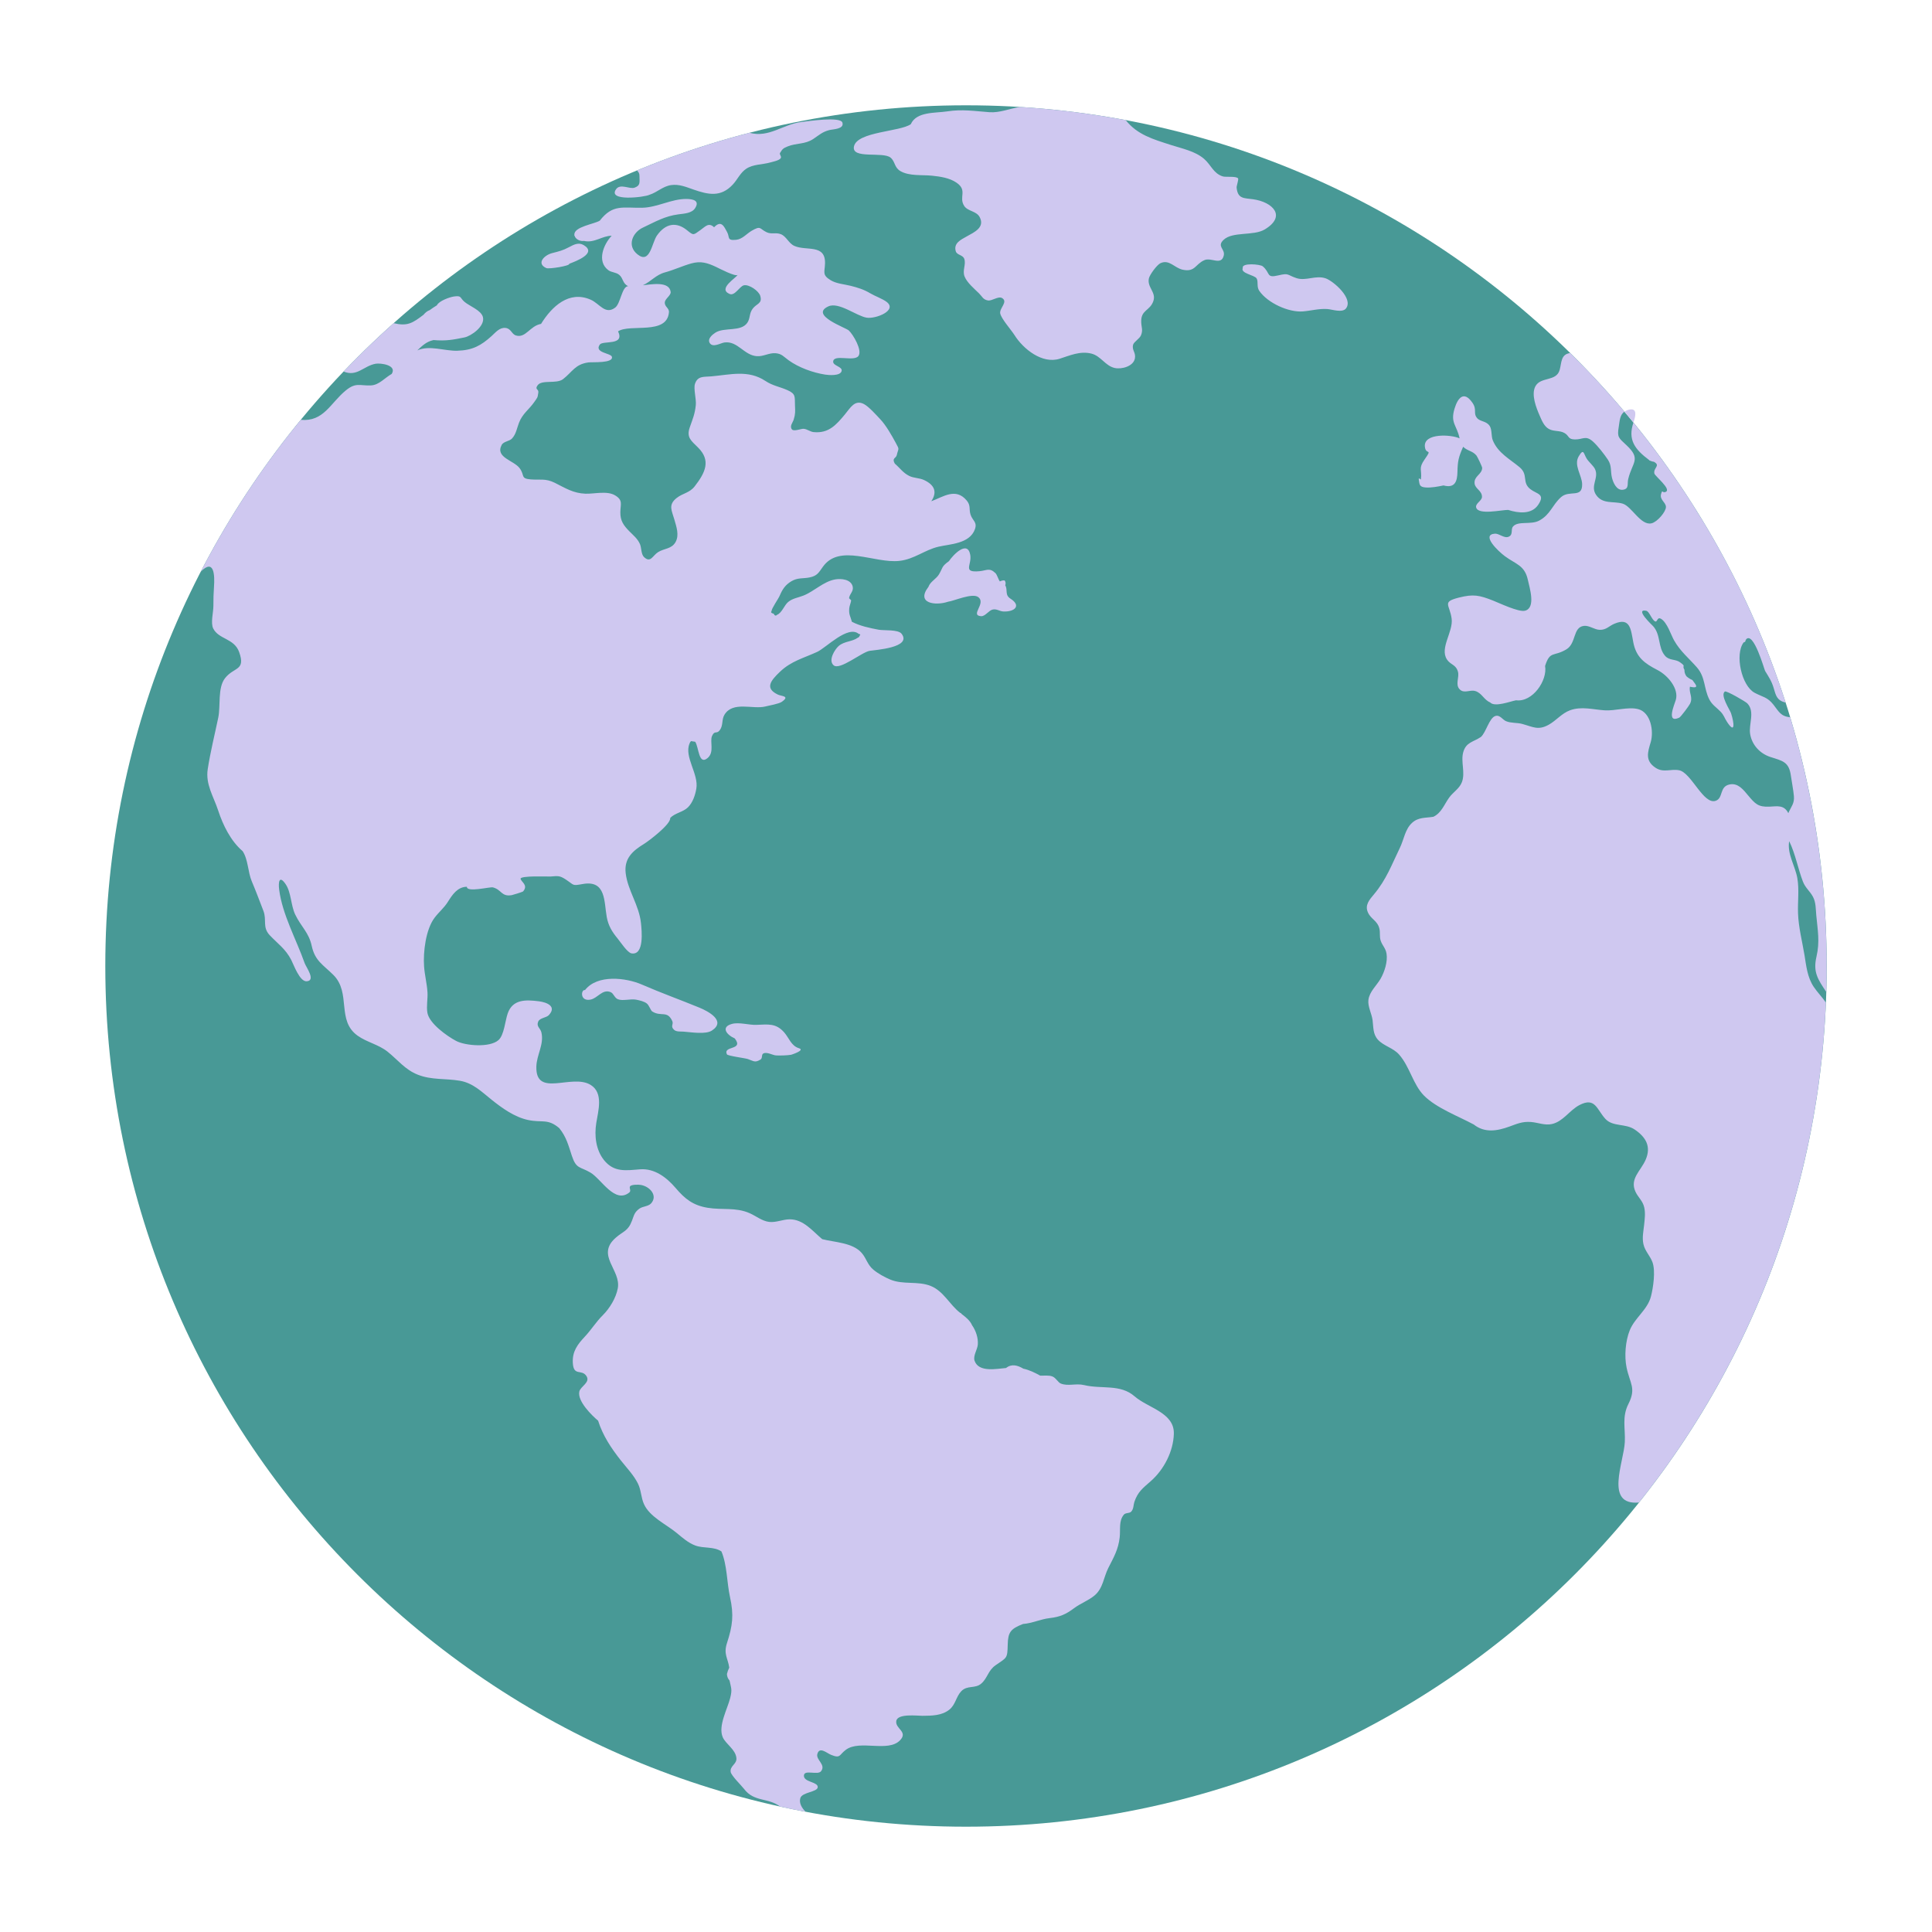
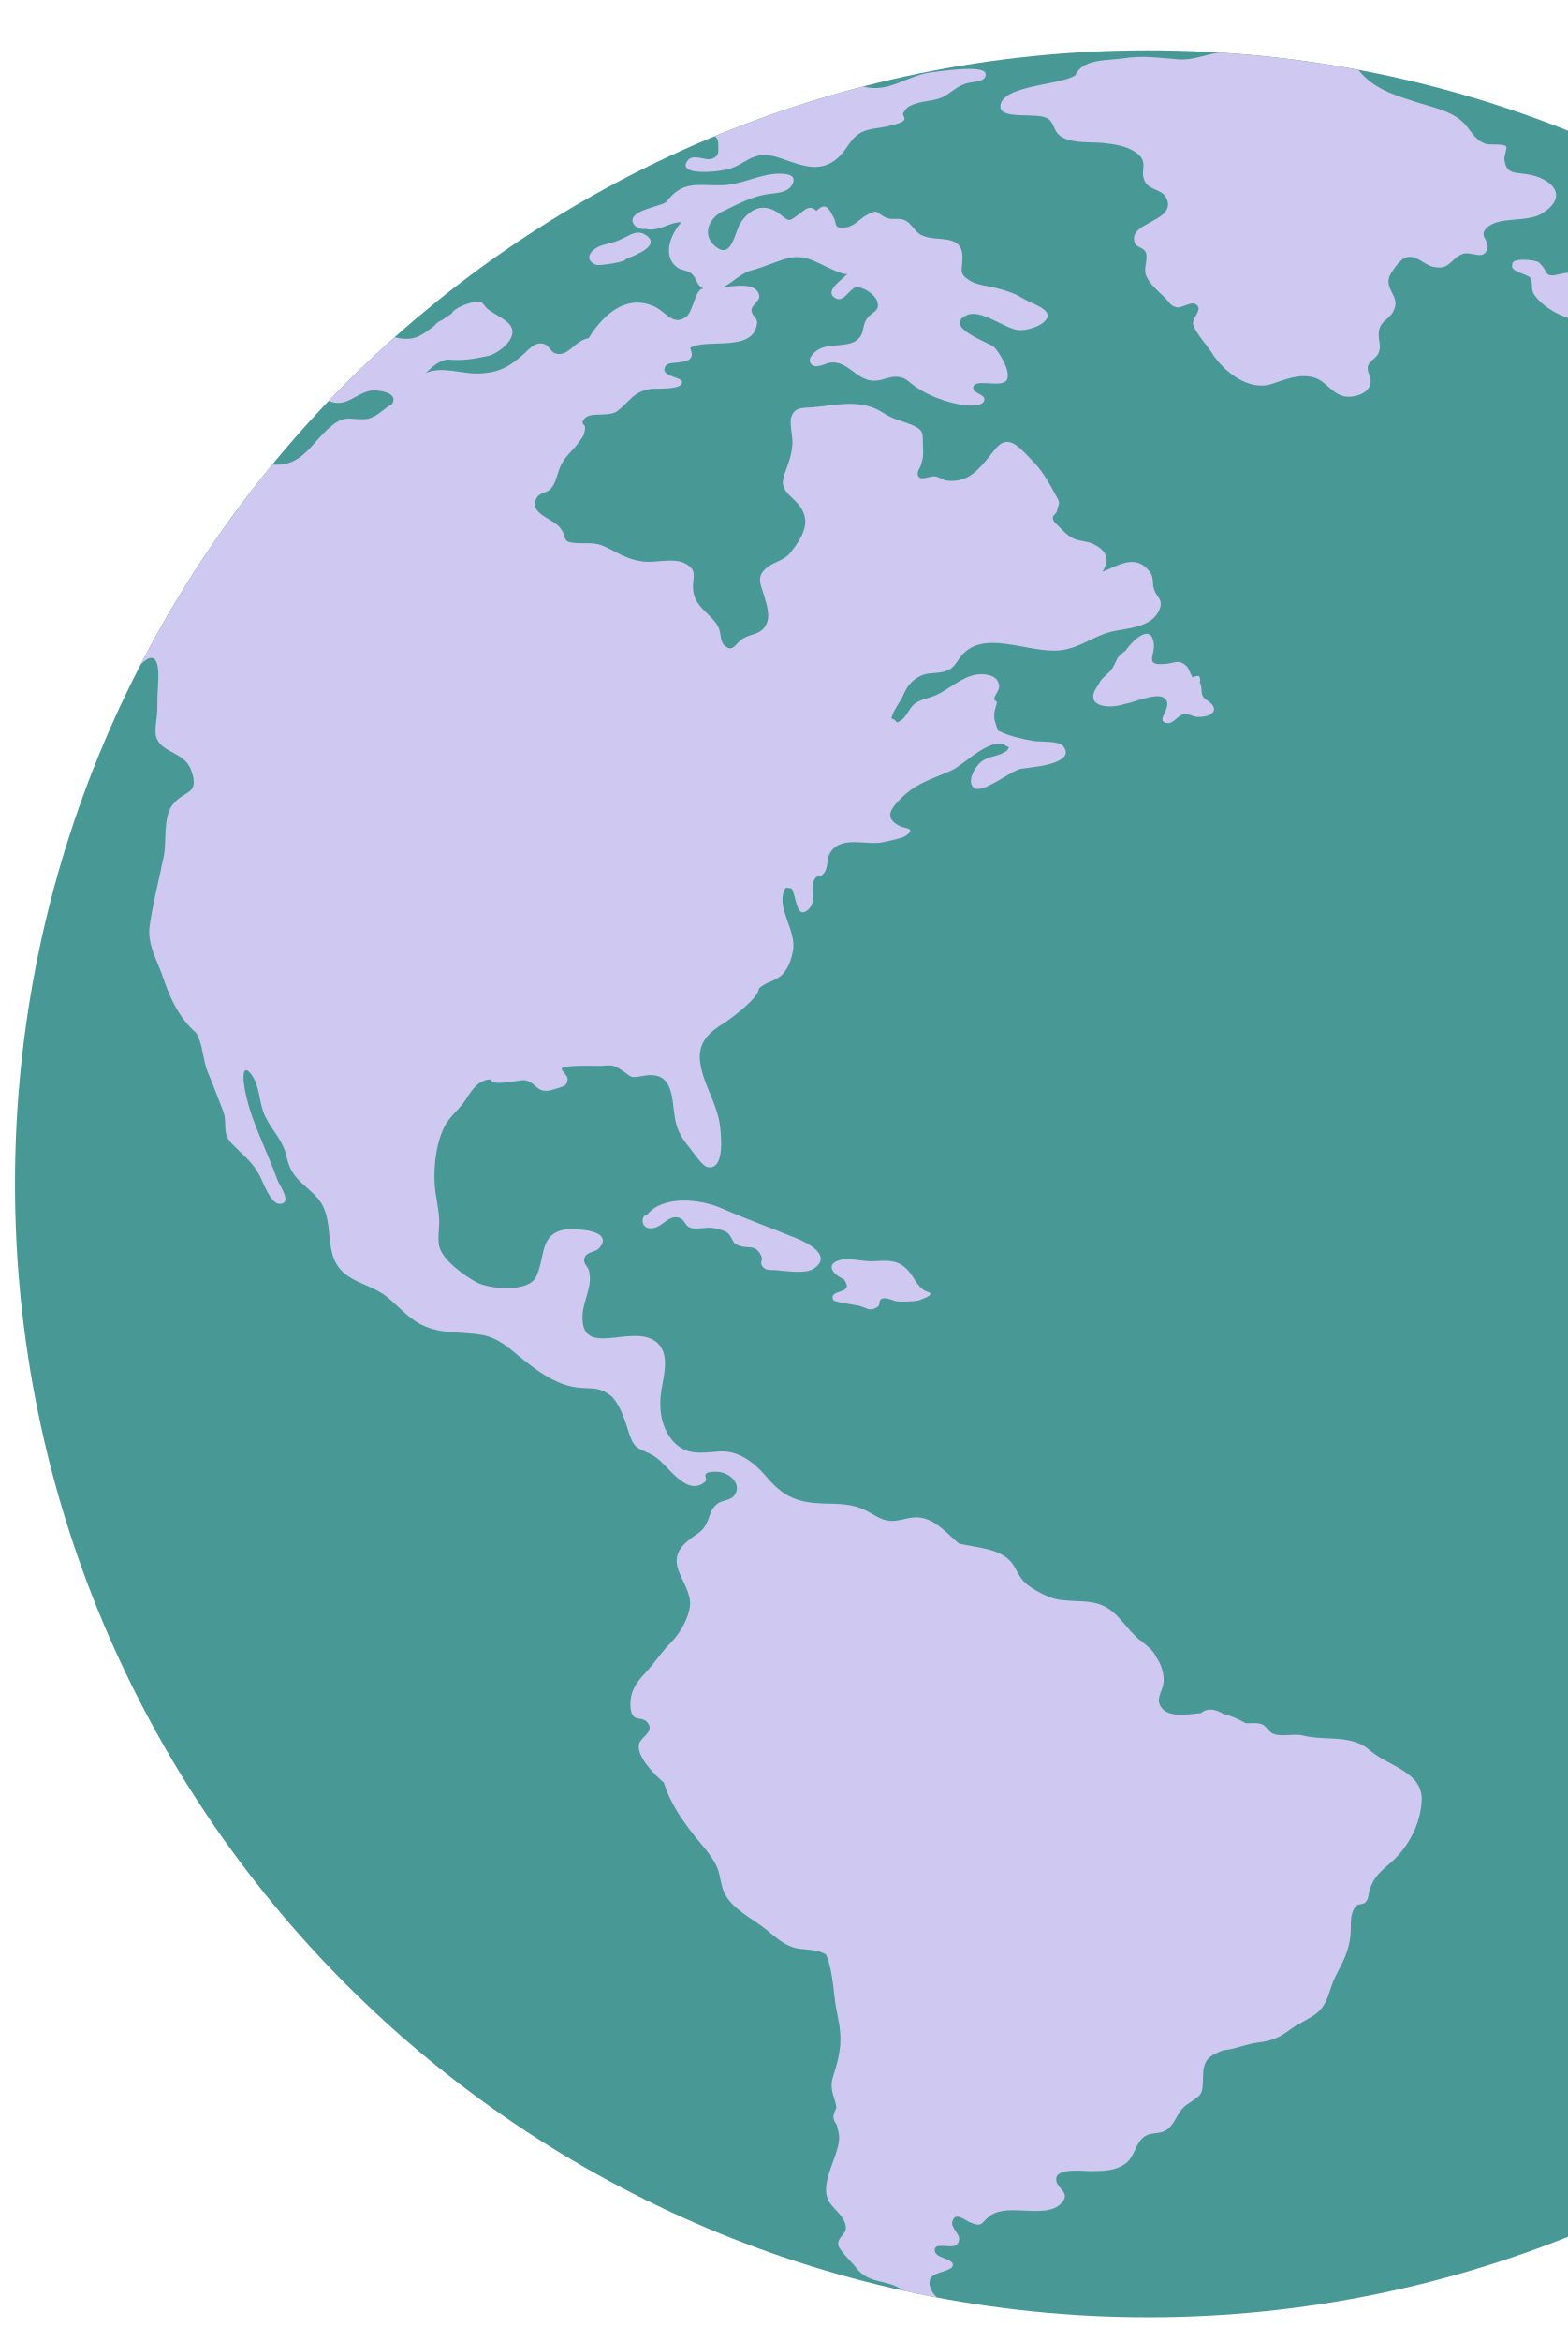
- <svg xmlns="http://www.w3.org/2000/svg" version="1.0" id="Layer_2" x="0px" y="0px" viewBox="0 0 576 576" style="enable-background:new 0 0 576 576;" xml:space="preserve">
+ <svg xmlns="http://www.w3.org/2000/svg" version="1.0" id="Layer_2" x="0px" y="0px" viewBox="28 20 355 530" style="enable-background:new 0 0 576 576;" xml:space="preserve">
  <style type="text/css">
	.st0{fill:#489996;}
	.st1{fill:#CFC8F0;}
</style>
  <path class="st0" d="M544.605,288c0,141.719-114.886,256.605-256.605,256.605S31.395,429.719,31.395,288S146.281,31.395,288,31.395  S544.605,146.281,544.605,288z" />
  <path class="st1" d="M422.987,142.951c-0.117-0.7,0.63,0.097,0.643-0.016c0.366-3.022-0.859-3.183,1.121-5.996  c2.467-3.505,0.329-1.117,0.056-3.771c-0.425-4.128,7.901-3.653,10.354-2.468c-0.819-3.982-2.83-4.541-1.503-8.896  c0.96-3.15,2.753-5.442,5.315-1.745c1.476,2.13,0.144,3.045,1.396,4.572c0.92,1.123,2.819,0.84,3.786,2.401  c0.699,1.129,0.391,2.97,0.902,4.237c1.523,3.774,5.081,5.595,7.973,8.011c2.734,2.284,0.604,4.498,3.223,6.553  c1.925,1.511,4.589,1.358,2.315,4.704c-1.99,2.927-5.978,2.444-8.905,1.492c-1.815-0.067-9.073,1.668-9.581-0.794  c-0.236-1.141,1.729-1.945,1.75-3.084c0.034-1.878-2.031-2.403-2.202-3.996c-0.239-2.23,2.179-2.656,2.265-4.634  c0.017-0.378-1.461-3.413-1.711-3.713c-1.192-1.434-2.659-1.328-3.966-2.61c-1.39,3.18-1.625,4.201-1.703,7.586  c-0.064,2.739-0.757,4.847-4.156,3.944c-1.616,0.336-3.631,0.721-5.282,0.606C423.104,145.197,423.238,144.458,422.987,142.951z   M299.514,173.045c-0.492-0.041-0.964,0.061-1.417,0.305c-0.437-0.544-0.838-2.018-1.315-2.476  c-1.794-1.722-2.612-0.779-4.746-0.579c-5.216,0.489-2.221-1.891-2.775-4.903c-0.814-4.424-5.093,0.003-6.355,1.919  c-2.293,1.622-1.778,1.965-2.975,3.949c-0.82,1.36-2.61,2.17-3.124,3.696c-3.832,5.003,2.175,5.682,5.826,4.444  c1.803-0.225,7.282-2.729,9.035-1.368c2.418,1.878-2.552,5.394,0.791,5.676c1.281,0.108,2.297-1.736,3.525-1.986  c1.201-0.244,2.036,0.527,3.149,0.581c3.318,0.16,5.462-1.683,2.148-3.802c-1.822-1.165-0.745-2.598-1.582-3.994  C299.894,173.95,299.832,173.462,299.514,173.045z M216.718,314.336c0.222,0.475,5.435,1.122,6.248,1.405  c1.796,0.625,2.096,1.155,3.761,0.155c0.68-0.408,0.225-1.466,0.833-1.804c1.06-0.589,2.787,0.525,3.857,0.573  c1.164,0.053,3.343,0.004,4.467-0.204c0.041-0.008,4.287-1.348,2.322-1.942c-2.332-0.705-2.96-3.068-4.406-4.717  c-2.45-2.793-4.741-2.396-8.315-2.256c-2.136,0.084-5.15-0.856-7.261-0.281c-3.308,0.9-1.763,3.166,0.846,4.334  C221.858,313.234,215.469,311.666,216.718,314.336z M193.61,58.079c2.341-0.736,3.986-2.548,6.496-2.901  c2.334-0.328,4.435,0.556,6.589,1.312c4.498,1.577,8.197,2.361,11.754-1.44c1.433-1.531,2.263-3.569,4.041-4.744  c2.088-1.379,4.821-1.201,7.152-1.87c0.766-0.22,2.603-0.561,3.097-1.247c0.398-0.553-0.471-1.125-0.176-1.596  c0.706-1.129,0.84-1.366,2.269-1.94c2.648-1.064,5.131-0.559,7.638-2.225c1.758-1.169,2.691-2.105,4.751-2.639  c1.137-0.295,4.501-0.256,3.939-2.217c-0.553-1.932-10.358-0.407-12.056-0.22c-5.64,0.621-9.717,4.82-15.665,3.237  c-11.511,2.983-22.707,6.747-33.53,11.228c0.488,0.477,0.732,0.841,0.74,1.604c0.022,1.991,0.319,2.874-1.438,3.521  c-1.5,0.553-4.278-1.333-5.549,0.484C181.061,60.141,192.173,58.807,193.61,58.079z M162.883,79.927  c0.77,0.341,7.133-0.653,6.839-1.289c2.004-0.769,8.403-3.138,4.295-5.568c-1.541-0.911-2.967-0.128-4.326,0.595  c-1.987,1.057-2.942,1.237-5.127,1.811C162.231,76.089,159.812,78.568,162.883,79.927z M338.265,416.299  c-4.289-3.74-9.796-2.084-15.071-3.358c-2.424-0.585-4.77,0.424-6.941-0.461c-0.819-0.334-1.408-1.657-2.465-2.096  c-1.065-0.441-2.563-0.211-3.671-0.259c-1.588-0.879-3.247-1.697-5.033-2.079c-1.67-0.995-3.463-1.535-5.146-0.193  c-2.747,0.217-8.135,1.406-9.376-2.143c-0.519-1.484,0.837-3.341,0.957-4.818c0.161-1.977-0.571-4.18-1.704-5.781  c-0.617-1.445-1.956-2.467-3.161-3.398c-0.067-0.168-0.204-0.274-0.411-0.318c-3.152-2.444-4.926-6.466-8.768-8.006  c-3.853-1.545-8.2-0.292-12.06-1.907c-1.671-0.699-3.636-1.78-5.03-2.943c-1.789-1.492-2.04-3.311-3.464-4.972  c-2.667-3.113-8.116-3.181-11.788-4.129c-2.923-2.453-5.618-5.941-9.722-5.914c-2.052,0.013-4.044,1.021-6.119,0.768  c-2.104-0.256-3.89-1.753-5.783-2.591c-4.151-1.839-8.209-0.897-12.543-1.618c-4.369-0.727-6.753-2.637-9.534-5.897  c-2.691-3.155-6.291-5.909-10.626-5.567c-4.144,0.328-7.74,0.984-10.726-2.744c-2.462-3.074-2.906-7.345-2.309-11.068  c0.586-3.648,2.184-8.933-1.633-11.33c-5.615-3.527-16.471,3.973-16.232-5.477c0.09-3.556,2.331-6.581,1.516-10.166  c-0.304-1.339-1.604-1.768-0.958-3.269c0.485-1.127,2.417-1.106,3.178-1.935c2.399-2.613-0.601-3.804-2.971-4.108  c-3.97-0.508-7.816-0.61-9.299,3.603c-0.77,2.187-1.061,6.437-2.74,7.952c-2.559,2.309-9.881,1.732-12.657,0.256  c-2.772-1.473-7.977-5.194-8.546-8.362c-0.352-1.961,0.145-4.163,0.018-6.152c-0.165-2.582-0.831-5.109-1.015-7.687  c-0.306-4.297,0.497-11.013,3.121-14.504c1.288-1.714,2.796-2.885,3.972-4.753c1.313-2.084,2.832-4.46,5.661-4.497  c-0.026,1.792,6.891-0.055,7.79,0.187c2.641,0.71,2.468,2.831,5.582,2.313c0.235-0.039,3.243-0.931,3.412-1.131  c1.584-1.88-0.545-2.745-0.761-3.733c-0.223-1.026,8.419-0.65,8.898-0.689c2.292-0.189,2.777-0.31,4.648,0.937  c2.593,1.728,1.754,1.857,5.061,1.284c6.916-1.2,6.25,5.34,7.083,9.883c0.465,2.539,1.585,4.396,3.218,6.354  c0.821,0.984,2.919,4.235,4.143,4.448c3.868,0.671,3.069-6.814,2.832-9.054c-0.563-5.327-3.922-9.679-4.545-14.792  c-0.538-4.41,2.031-6.691,5.435-8.769c1.353-0.826,8.076-5.887,7.835-7.764c1.469-1.508,3.814-1.704,5.297-3.169  c1.415-1.398,2.149-3.599,2.486-5.547c0.759-4.397-3.691-9.454-2.027-13.451c0.078-0.285,0.23-0.529,0.455-0.731  c0.41,0.064,0.821,0.127,1.231,0.191c1.101,1.547,0.986,7.112,3.68,4.876c2.142-1.778,0.603-4.917,1.347-6.602  c0.784-1.776,1.334-0.458,2.285-1.696c1.107-1.441,0.516-3.145,1.413-4.629c2.498-4.135,8.477-1.536,12.192-2.466  c1.094-0.274,4.046-0.793,4.883-1.375c2.577-1.794-0.049-1.646-1.151-2.172c-3.953-1.887-2.195-4.122,0.686-6.857  c3.311-3.143,7.027-4.026,11.025-5.867c2.698-1.242,9.183-8.089,12.412-5.36c0.485,0.05,0.565,0.237,0.241,0.56  c-0.069,0.281-0.24,0.467-0.512,0.556c-1.688,1.235-4.03,1.022-5.71,2.472c-1.134,0.979-3.222,4.279-1.522,5.76  c1.841,1.603,8.374-3.912,10.738-4.306c1.647-0.274,12.689-0.942,9.534-5.087c-1.022-1.343-5.284-0.914-6.847-1.211  c-2.654-0.505-5.57-1.11-7.974-2.37c-0.458-1.732-0.965-2.13-0.779-4.057c0.07-0.729,0.446-1.511,0.555-2.264  c0.034-0.23-0.64-0.55-0.61-0.765c0.181-1.284,1.433-2.002,1.063-3.462c-0.547-2.163-3.504-2.374-5.196-2.078  c-3.505,0.612-6.227,3.521-9.474,4.817c-1.562,0.623-3.207,0.8-4.542,1.898c-1.194,0.983-1.876,3.281-3.349,3.848  c-0.351,0.384-0.688,0.266-1.011-0.356c-0.68-0.151-0.887-0.393-0.621-0.728c0.043-0.901,1.996-3.596,2.428-4.597  c0.821-1.9,1.638-3.22,3.47-4.318c1.93-1.156,3.453-0.747,5.456-1.157c2.228-0.456,2.683-1.363,3.946-3.152  c4.969-7.035,15.432-0.953,22.826-1.78c4.456-0.499,7.467-3.234,11.62-4.22c3.428-0.814,9.315-0.832,10.898-5.22  c0.774-2.146-0.744-2.563-1.31-4.372c-0.522-1.669,0.128-2.667-1.139-4.186c-3.284-3.933-7-1.085-10.56,0.22  c1.949-2.931,0.775-4.977-2.196-6.344c-1.367-0.629-2.975-0.527-4.335-1.186c-1.867-0.904-2.805-2.369-4.349-3.7  c-0.954-1.673,0.366-1.545,0.592-2.528c0.508-2.205,0.883-1.464-0.308-3.664c-1.18-2.178-2.898-5.214-4.606-7.02  c-1.179-1.248-3.385-3.741-4.858-4.524c-2.747-1.461-4.083,1.146-5.722,3.113c-2.531,3.039-4.808,5.69-9.3,5.234  c-1.049-0.106-1.914-0.913-3.005-0.983c-0.732-0.047-2.879,0.874-3.449,0.188c-0.795-0.955,0.245-2.034,0.516-2.926  c0.524-1.726,0.462-2.438,0.382-4.26c-0.111-2.515,0.342-3.365-2.198-4.506c-2.372-1.066-4.37-1.279-6.637-2.774  c-5.112-3.371-10.376-1.859-16.129-1.352c-2.242,0.197-4.071-0.193-4.862,2.274c-0.452,1.411,0.434,4.51,0.261,6.253  c-0.277,2.785-0.959,4.22-1.806,6.685c-1.031,3,0.407,3.953,2.466,5.997c3.856,3.828,2.273,7.383-1.001,11.586  c-1.529,1.963-3.544,2.029-5.357,3.451c-2.641,2.072-1.439,3.809-0.702,6.424c0.59,2.094,1.54,4.647,0.351,6.744  c-1.184,2.089-3.353,1.841-5.166,2.964c-1.695,1.049-2.229,3.34-4.2,1.52c-0.937-0.865-0.753-2.811-1.237-3.9  c-0.731-1.646-1.977-2.603-3.202-3.851c-1.697-1.731-2.683-3.119-2.645-5.643c0.036-2.435,0.838-3.571-1.54-5.012  c-2.423-1.469-6.205-0.413-8.852-0.511c-3.674-0.137-5.946-1.653-9.159-3.251c-2.778-1.382-4.426-0.785-7.197-1.014  c-3.091-0.255-1.679-1.184-3.27-3.334c-1.745-2.359-7.346-3.172-5.367-6.93c0.574-1.091,2.302-1.07,3.084-1.921  c1.239-1.348,1.444-3.051,2.085-4.705c1.07-2.764,3.03-3.958,4.561-6.188c0.966-1.408,0.955-1.114,1.203-2.819  c0.163-1.121-1.182-0.831-0.2-2.178c1.264-1.733,5.631-0.309,7.563-1.814c2.831-2.205,3.592-4.43,7.555-4.985  c1.136-0.159,7.554,0.315,7.011-1.694c-0.295-1.094-5.368-1.17-3.601-3.627c0.932-1.295,7.509,0.428,5.448-3.951  c3.593-2.339,14.581,1.223,15.164-5.681c0.111-1.311-1.362-1.608-1.231-3.012c0.095-1.015,1.859-2.039,1.746-3.036  c-0.379-3.354-5.927-2.238-8.272-2.006c2.505-1.175,3.849-3.102,6.582-3.842c2.665-0.722,5.127-1.892,7.772-2.646  c2.886-0.823,4.873-0.191,7.512,1.05c0.677,0.318,6.031,3.136,6.403,2.286c-0.423,0.967-6.08,4.179-2.432,5.747  c1.581,0.68,2.987-2.308,4.269-2.581c1.543-0.329,4.416,1.665,4.864,3.112c0.728,2.353-1.037,2.301-2.207,3.811  c-1.139,1.471-0.713,2.912-1.642,4.253c-1.936,2.795-6.874,1.229-9.535,2.951c-0.846,0.548-2.456,1.832-1.654,3.101  c0.924,1.464,3.267-0.044,4.388-0.187c3.939-0.502,5.779,3.783,9.616,4.091c1.923,0.154,3.654-1.019,5.537-0.889  c1.94,0.133,2.49,1.053,3.992,2.129c3.013,2.157,7.175,3.67,10.854,4.249c0.996,0.157,4.5,0.488,4.915-1.045  c0.364-1.348-2.575-1.534-2.515-2.816c0.112-2.359,6.238,0.119,7.544-1.693c1.212-1.682-1.584-6.382-2.871-7.593  c-0.932-0.877-11.784-4.573-6.113-7.189c3.104-1.432,8.447,2.903,11.448,3.37c2.703,0.42,9.232-2.172,5.934-4.704  c-1.228-0.943-3.486-1.727-4.898-2.573c-1.878-1.125-3.752-1.708-5.872-2.236c-1.878-0.467-4.21-0.622-5.896-1.644  c-2.655-1.611-1.777-2.393-1.706-4.997c0.161-5.904-5.545-3.647-9.137-5.246c-1.732-0.771-2.367-2.852-4.043-3.498  c-1.529-0.59-2.72,0.123-4.229-0.581c-2.155-1.005-1.611-2.097-4.48-0.422c-1.492,0.871-2.737,2.489-4.593,2.679  c-2.86,0.293-1.861-0.755-2.704-2.291c-0.904-1.647-1.714-3.706-3.887-1.443c-1.618-1.574-2.678-0.141-4.02,0.794  c-2.21,1.54-2,1.756-4.035,0.098c-3.176-2.587-6.411-2.083-8.974,1.559c-1.554,2.208-2.032,8.634-5.797,5.631  c-3.303-2.635-1.4-6.573,1.568-7.967c3.773-1.772,6.486-3.425,10.668-3.977c1.578-0.208,3.928-0.29,4.914-1.806  c1.445-2.223-0.453-2.743-2.51-2.775c-4.483-0.068-8.728,2.552-13.305,2.625c-5.756,0.091-8.732-1.118-12.589,3.845  c-1.609,1.014-7.718,1.813-7.572,4.178c-0.048,0.169-0.022,0.295,0.077,0.379c0.331,1.03,1.686,1.661,2.781,1.487  c3.115,0.713,5.384-1.537,8.263-1.543c-2.417,2.534-4.51,7.616-1.029,10.239c0.99,0.746,2.277,0.592,3.285,1.421  c1.231,1.012,0.962,2.616,2.68,3.37c-1.895,0.006-2.262,5.179-3.9,6.402c-2.96,2.21-4.62-1.173-7.248-2.346  c-6.49-2.896-11.671,2.041-14.844,7.192c-3.317,0.573-4.562,4.352-7.499,3.446c-1.279-0.394-1.424-2.058-3.095-2.241  c-1.763-0.193-2.958,1.335-4.113,2.383c-3.191,2.897-5.734,4.281-10.259,4.414c-3.827,0.112-8.288-1.737-11.921-0.106  c1.524-1.444,2.722-2.616,4.836-3.076c3.723,0.325,5.882-0.107,9.202-0.782c2.025-0.412,6.195-3.351,5.521-6.063  c-0.505-2.033-4.015-3.283-5.495-4.547c-1.446-1.237-0.787-1.922-3.109-1.603c-1.327,0.182-4.538,1.334-5.125,2.639  c-0.737,0.441-1.457,0.932-2.165,1.448c-0.686,0.228-1.31,0.747-1.813,1.362c-3.324,2.543-4.829,3.47-8.908,2.515  c-5.165,4.602-10.144,9.41-14.922,14.41c4.021,1.667,5.95-1.684,9.559-2.321c1.435-0.253,6.447,0.377,4.782,3.038  c-2.068,1.146-3.745,3.312-6.187,3.424c-3.348,0.153-4.465-0.993-7.512,1.507c-4.609,3.78-6.576,9.38-13.413,8.76  C78.219,139.1,68.209,154.26,59.863,170.42c4.048-4.056,4.166,1.201,3.937,4.487c-0.135,1.936-0.193,3.812-0.182,5.749  c0.01,1.879-0.879,5.069-0.043,6.731c1.647,3.273,6.256,2.887,7.732,7.034c2.006,5.636-1.578,4.349-4.24,7.801  c-2.218,2.875-1.268,8.238-1.992,11.707c-1.06,5.081-2.356,10.261-3.145,15.388c-0.698,4.54,1.741,8.127,3.115,12.316  c1.429,4.358,3.717,9.068,7.293,12.125c1.654,2.483,1.551,6.217,2.718,8.972c1.24,2.928,2.344,5.903,3.47,8.815  c1.078,2.789-0.385,4.879,1.918,7.309c2.457,2.591,4.66,4.017,6.382,7.326c0.738,1.418,2.51,6.521,4.606,6.378  c2.843-0.194-0.186-4.229-0.603-5.413c-2.49-7.074-6.663-14.487-7.601-21.926c-0.267-2.117-0.026-4.44,1.893-1.673  c1.726,2.489,1.572,6.364,2.893,9.115c1.747,3.638,4.054,5.323,4.916,9.324c0.966,4.489,3.367,5.605,6.443,8.661  c5.425,5.389,0.827,13.615,7.302,18.167c2.77,1.947,6.198,2.599,8.871,4.73c3.104,2.474,5.201,5.372,9.066,6.882  c4.121,1.611,8.241,1.057,12.489,1.787c3.916,0.673,6.463,3.26,9.454,5.652c3.136,2.508,6.793,5.146,10.799,6.026  c4.284,0.941,5.892-0.518,9.392,2.457c2.121,2.64,2.714,5.112,3.748,8.246c1.327,4.021,2.409,3.131,5.578,5.022  c3.231,1.928,7.231,9.408,11.568,5.892c0.669-0.542-0.276-1.476,0.314-1.934c0.567-0.439,2.45-0.42,3.149-0.293  c2.685,0.489,5.049,3.176,3.028,5.48c-0.829,0.945-2.543,0.857-3.556,1.619c-1.425,1.071-1.541,1.894-2.145,3.517  c-1.207,3.24-2.575,3.085-4.928,5.178c-5.878,5.229,1.693,9.522,0.686,15.011c-0.534,2.911-2.45,6.02-4.47,8.026  c-2.051,2.038-3.346,4.237-5.358,6.39c-2.17,2.322-3.757,4.385-3.583,7.792c0.214,4.18,2.634,1.748,4.071,3.973  c1.225,1.897-1.783,3.057-2.128,4.602c-0.644,2.885,3.801,7.191,5.597,8.694c1.416,4.468,3.89,8.172,6.772,11.833  c1.739,2.21,3.87,4.401,5.122,6.947c0.95,1.932,0.901,4.122,1.765,6.061c1.703,3.823,6.603,6.017,9.749,8.611  c1.727,1.424,3.478,3.001,5.619,3.778c2.488,0.903,5.48,0.222,7.746,1.752c1.722,4.111,1.59,9.255,2.554,13.609  c1.194,5.391,0.762,8.578-0.908,13.711c-1.087,3.34,0.306,4.537,0.678,7.316c-0.305,0.607-0.534,1.242-0.687,1.904  c0.022,0.743,0.281,1.389,0.777,1.94c0.454,2.271,0.852,2.588,0.194,5.212c-0.819,3.267-3.656,8.331-2.23,11.675  c0.875,2.053,3.871,3.655,4.086,6.276c0.147,1.796-2.023,2.288-1.707,4.116c0.192,1.107,3.241,4.056,4.009,5.073  c2.968,3.93,7.109,2.501,10.729,5.223c2.512,0.553,5.039,1.069,7.578,1.547c-1.096-1.104-2.001-2.607-1.551-4.078  c0.551-1.798,5.099-1.757,5.187-3.245c0.096-1.644-4.319-1.45-4.116-3.536c0.173-1.774,4.105,0.044,5.094-1.208  c1.558-1.972-1.582-3.371-1.096-5.144c0.638-2.323,2.771-0.282,4.11,0.257c2.877,1.16,2.342-0.018,4.432-1.545  c4.152-3.033,12.545,0.889,16.1-2.791c2.519-2.608-1.499-3.442-1.108-5.776c0.385-2.297,6.361-1.521,7.812-1.534  c2.727-0.025,5.741-0.029,7.997-1.827c1.859-1.482,2.009-3.864,3.554-5.49c1.812-1.907,4.126-0.677,5.982-2.299  c1.917-1.676,1.975-3.878,4.283-5.476c3.371-2.335,3.5-1.938,3.596-6.13c0.085-3.707,0.86-4.718,4.571-6.158  c2.668-0.19,5.203-1.432,7.922-1.747c3.101-0.359,4.856-1.131,7.297-2.965c1.901-1.428,4.331-2.293,6.124-3.812  c2.534-2.147,2.656-5.369,4.076-8.176c1.604-3.172,2.987-5.479,3.393-9.132c0.268-2.414-0.321-4.873,1.228-6.75  c0.546-0.662,1.689-0.31,2.241-0.952c0.737-0.856,0.58-1.876,0.907-2.851c1.019-3.035,2.556-4.142,4.899-6.203  c3.91-3.439,6.726-8.848,6.869-14.123C350.137,421.14,342.28,419.8,338.265,416.299z M465.002,110.258  c-0.976,3.601-5.688,1.96-7.258,4.935c-1.298,2.46,0.275,6.408,1.278,8.698c0.624,1.424,1.297,3.179,2.731,3.987  c1.487,0.838,3.188,0.394,4.628,1.191c1.594,0.884,0.931,1.906,3.162,1.943c2.42,0.04,3.182-1.333,5.392,0.643  c1.406,1.257,3.397,3.827,4.451,5.415c1.212,1.827,0.708,3.414,1.205,5.387c0.352,1.398,1.351,3.809,3.248,3.556  c1.937-0.258,1.243-1.76,1.593-3.202c1.225-5.045,3.927-5.91-0.484-10.048c-2.371-2.224-2.876-2.379-2.336-5.528  c0.261-1.524,0.265-3.571,1.697-4.497c-5.121-6.077-10.521-11.912-16.177-17.487C465.311,105.619,465.597,108.06,465.002,110.258z   M201.013,307.069c0.656,0.578,2.01,0.44,2.779,0.498c2.318,0.175,6.596,0.9,8.457-0.324c4.341-2.856-1.107-5.747-3.687-6.81  c-5.791-2.384-11.355-4.356-17.187-6.896c-4.718-2.055-13.267-3.102-16.959,1.629c-1.246-0.196-1.564,3.456,1.615,2.859  c2.167-0.408,3.545-3.239,6.005-2.24c0.942,0.383,1.112,1.678,2.165,2.118c1.461,0.61,3.808-0.197,5.484,0.142  c1.02,0.206,2.352,0.496,3.171,1.148c0.67,0.533,1.156,2.078,1.582,2.35c2.681,1.713,4.476-0.425,5.995,2.878  C200.9,305.435,199.747,305.954,201.013,307.069z M544.486,295.746c0.82-27.658-2.779-55.413-10.766-81.911  c-2.853-0.252-3.418-1.75-4.99-3.74c-1.838-2.327-3.157-2.241-5.621-3.557c-3.867-2.064-5.976-11.377-3.27-15.011  c0.382-0.072,0.572-0.273,0.57-0.605c0.081-0.07,0.129-0.165,0.144-0.283c2.237-2.612,5.455,9.009,5.684,9.388  c1.103,1.825,1.918,2.966,2.544,5.051c0.704,2.343,0.927,3.717,3.585,4.405c-9.881-30.776-25.414-59.018-45.378-83.507  c-1.724,5.095,0.362,7.946,4.647,11.153c0.099,0.157,0.227,0.239,0.383,0.244c0.337,0.169,0.7,0.255,1.074,0.301  c2.123,1.171-0.269,1.83,0.145,3.517c0.189,0.772,5.183,4.696,3.367,5.464c-1.088,0.46-0.896-0.937-1.364,0.581  c-0.539,1.751,1.43,2.513,1.438,3.912c0.008,1.419-2.556,4.447-4.273,4.867c-3.228,0.789-5.925-5.05-8.621-5.859  c-2.722-0.817-6.007,0.273-7.952-2.643c-1.792-2.688,0.94-5.024-0.302-7.662c-0.463-0.985-1.859-2.112-2.491-3.135  c-0.934-1.513-0.859-3.168-2.351-0.69c-1.594,2.647,0.94,5.661,1.005,8.298c0.107,4.342-3.776,1.652-6.286,3.888  c-2.653,2.363-3.157,5.202-6.52,7c-2.5,1.336-6.289-0.002-7.797,1.763c-0.766,0.896,0.117,2.339-1.219,3.003  c-1.38,0.685-2.865-0.97-4.215-0.87c-4.164,0.31,1.011,5.235,3,6.709c3.261,2.418,5.902,2.682,6.852,7.051  c0.508,2.333,2.457,8.352-0.845,9.208c-1.892,0.491-7.72-2.313-9.547-3.028c-4.09-1.6-5.823-1.983-10.171-0.882  c-5.167,1.309-2.739,2.021-2.159,6.262c0.533,3.894-3.623,8.766-1.412,12.165c1.087,1.671,2.657,1.468,3.289,3.65  c0.49,1.693-0.877,3.806,0.497,5.25c1.32,1.387,3.018,0.085,4.617,0.516c1.986,0.535,2.629,2.65,4.484,3.401  c1.367,1.499,5.932-0.286,7.729-0.63c4.964,0.638,9.412-5.95,8.656-10.235c1.485-4.665,2.536-2.645,6.362-4.957  c3.001-1.815,1.863-6.615,5.228-6.991c1.599-0.179,3.118,1.144,4.7,1.179c1.955,0.044,2.722-1.113,4.344-1.806  c4.782-2.042,4.935,1.682,5.662,5.51c0.856,4.508,3.39,6.308,7.22,8.282c3.142,1.62,6.422,5.596,5.456,8.92  c-0.359,1.237-2.981,7.142,1.02,5.281c0.471-0.219,2.876-3.469,3.212-4.135c0.978-1.937-0.383-3.18-0.019-5.099  c3.356,0.776,1.272-1.108,0.724-1.993c-0.65-0.268-1.236-0.638-1.757-1.11c-0.422-0.571-0.623-1.213-0.604-1.925  c-0.859-1.481,0.662-0.826-1.331-2.263c-1.387-1.001-3.21-0.442-4.486-1.959c-2.154-2.56-1.166-6.164-3.52-8.796  c-0.189-0.211-5.637-5.27-2.058-4.591c0.932,0.177,1.614,2.631,2.621,3.153c0.764,0.396,0.576-1.492,1.823-0.736  c1.828,1.107,2.917,4.742,3.859,6.406c1.864,3.294,4.349,5.254,6.776,8.02c2.658,3.03,2.029,6.303,3.75,9.622  c0.821,1.583,2.086,2.332,3.275,3.55c1.107,1.134,1.15,1.834,1.975,3.101c2.464,3.785,2.206,0.479,1.202-2.586  c-0.299-0.914-3.342-5.445-1.822-6.458c0.454-0.303,6.143,2.982,6.681,3.541c2.381,2.476,0.337,6.263,0.849,9.182  c0.583,3.32,3,5.829,6.094,6.818c3.617,1.157,5.472,1.427,6.044,5.54c0.269,1.931,0.728,4.187,0.901,6.086  c0.205,2.248-0.801,3.083-1.664,5.099c-1.283-2.55-3.322-2.038-5.667-1.935c-3.322,0.147-4.244-0.882-6.272-3.294  c-1.423-1.693-3.003-3.854-5.571-3.327c-3.1,0.636-1.821,4.005-4.085,4.853c-3.685,1.381-7.292-8.358-10.958-9.083  c-2.482-0.491-4.623,0.827-6.997-0.724c-3.205-2.093-2.389-4.607-1.487-7.612c1.001-3.337,0.019-8.957-3.761-9.901  c-3.004-0.751-6.853,0.583-9.985,0.367c-3.422-0.236-6.891-1.245-10.257-0.027c-2.529,0.915-4.116,3.056-6.398,4.327  c-3.141,1.748-4.681,0.637-7.897-0.245c-1.522-0.417-3.386-0.198-4.837-0.825c-1.035-0.447-1.826-1.963-3.167-1.542  c-1.841,0.579-2.801,4.961-4.323,6.26c-2.308,1.544-4.407,1.535-5.254,4.527c-0.798,2.818,0.669,6.074-0.39,8.906  c-0.743,1.988-2.569,2.925-3.812,4.644c-1.466,2.028-2.28,4.553-4.701,5.711c-2.378,0.403-4.479,0.066-6.389,1.841  c-2.071,1.923-2.386,4.917-3.569,7.354c-2.475,5.096-4.056,9.521-7.766,13.937c-1.334,1.587-2.763,3.174-1.805,5.352  c0.915,2.082,2.825,2.436,3.43,4.851c0.301,1.2-0.029,2.4,0.398,3.636c0.509,1.471,1.467,2.201,1.73,3.818  c0.392,2.412-0.601,5.477-1.789,7.531c-1.149,1.985-3.334,3.848-3.612,6.308c-0.223,1.975,0.989,4.061,1.246,6.029  c0.273,2.089,0.062,4.089,1.57,5.778c1.714,1.919,4.551,2.43,6.338,4.461c3.193,3.627,4.133,8.893,7.413,12.225  c3.614,3.671,10.297,6.17,14.859,8.635c3.258,2.568,6.975,1.924,10.607,0.605c2.309-0.839,3.863-1.549,6.397-1.367  c2.131,0.153,4.165,1.105,6.338,0.598c3.318-0.774,5.219-4.109,8.14-5.635c4.742-2.478,5.155,1.301,7.749,4.116  c2.221,2.409,5.979,1.297,8.739,3.174c3.349,2.278,4.965,5.064,3.261,9.002c-1.438,3.325-4.818,5.656-3.039,9.523  c0.788,1.713,2.149,2.692,2.604,4.632c0.413,1.758,0.153,3.624-0.036,5.388c-0.203,1.888-0.612,3.702-0.198,5.6  c0.458,2.099,1.997,3.481,2.706,5.415c0.949,2.591,0.228,7.573-0.465,10.229c-1.034,3.96-4.802,6.329-6.311,10.055  c-1.297,3.201-1.645,7.765-0.949,11.105c1.005,4.821,2.945,6.134,0.538,10.889c-1.953,3.858-0.874,7.233-1.062,11.304  c-0.281,6.087-6.138,19.028,4.238,18.051c32.898-41.216,53.363-92.792,55.714-149.05c-1.109-1.621-2.558-3.081-3.63-4.683  c-1.919-2.867-2.215-6.209-2.763-9.513c-0.69-4.159-1.763-8.183-1.917-12.417c-0.127-3.493,0.392-7.033-0.213-10.497  c-0.637-3.648-3.078-7.208-2.427-11.009c1.874,3.809,2.601,8.176,4.109,12.082c0.728,1.885,2.086,2.79,3,4.538  c0.883,1.688,0.799,3.623,0.969,5.457c0.418,4.505,1.105,7.879,0.063,12.347C540.481,289.856,541.968,291.957,544.486,295.746z   M485.901,122.086c-0.53,0.086-1.102,0.335-1.593,0.653c0.903,1.071,1.795,2.152,2.681,3.238  C487.692,123.895,488.113,121.728,485.901,122.086z M395.213,82.98c-2.97-1-5.839,0.865-8.667-0.054  c-2.827-0.919-2.145-1.621-5.454-0.823c-3.689,0.89-2.252-0.724-4.637-2.718c-0.724-0.605-6.384-1.127-5.94,0.54  c-0.738,1.598,3.537,2.07,4.124,3.079c0.601,1.034-0.079,2.44,0.812,3.727c2.503,3.617,8.781,6.461,12.992,6.112  c2.504-0.208,4.708-0.864,7.248-0.712c1.388,0.083,4.494,1.227,5.596-0.17C403.605,89.023,397.48,83.743,395.213,82.98z   M364.79,71.511c2.723-2.573,8.936-1.103,12.263-3.099c6.632-3.978,2.349-8.195-3.451-9.005c-2.743-0.383-4.585-0.06-4.922-3.478  c-0.045-0.455,0.645-2.431,0.441-2.733c-0.505-0.748-3.659-0.33-4.526-0.594c-2.848-0.867-3.526-3.444-5.628-5.252  c-2.68-2.306-6.587-3.067-9.856-4.122c-5.319-1.716-10.025-3.036-13.499-7.42c-10.316-1.936-20.85-3.256-31.561-3.917  c-2.959,0.467-6.03,1.781-9.044,1.561c-4.419-0.323-8.109-0.942-12.583-0.248c-3.557,0.552-9.197,0.003-10.886,3.827  c-3.201,2.251-15.962,2.204-16.932,6.6c-0.87,3.943,8.706,1.454,10.93,3.382c1.41,1.223,1.041,2.924,2.947,4.019  c2.644,1.519,6.466,1.045,9.379,1.347c2.452,0.254,5.223,0.645,7.319,2.086c3.363,2.312,0.576,4.273,2.281,6.926  c1.044,1.624,3.65,1.497,4.617,3.337c1.63,3.1-1.659,4.524-3.834,5.743c-1.797,1.007-4.012,2.026-3.293,4.445  c0.351,1.18,2.113,1.03,2.537,2.272c0.587,1.718-0.639,3.393,0.086,5.238c0.731,1.861,2.92,3.669,4.329,5.06  c0.95,0.938,1.157,1.818,2.621,2.087c1.207,0.222,3.107-1.386,4.233-0.711c1.877,1.126-0.834,3.007-0.56,4.557  c0.279,1.576,3.31,4.97,4.224,6.429c2.68,4.277,8.341,8.739,13.494,7.108c3.062-0.969,6.084-2.373,9.46-1.54  c2.835,0.699,4.157,3.679,6.972,4.295c2.049,0.449,5.588-0.473,6.015-2.89c0.32-1.807-1.018-2.43-0.52-4.102  c0.241-0.809,1.902-1.751,2.315-2.726c0.668-1.578,0.129-2.401,0.079-3.958c-0.121-3.732,2.588-3.279,3.621-6.276  c0.914-2.651-1.94-4.115-1.325-6.785c0.25-1.087,2.398-4.043,3.477-4.526c2.628-1.176,4.141,1.438,6.586,1.961  c3.749,0.801,3.746-1.688,6.525-2.869c2.007-0.853,5.007,1.72,5.728-1.362C365.307,74.216,362.688,73.497,364.79,71.511z" />
</svg>
